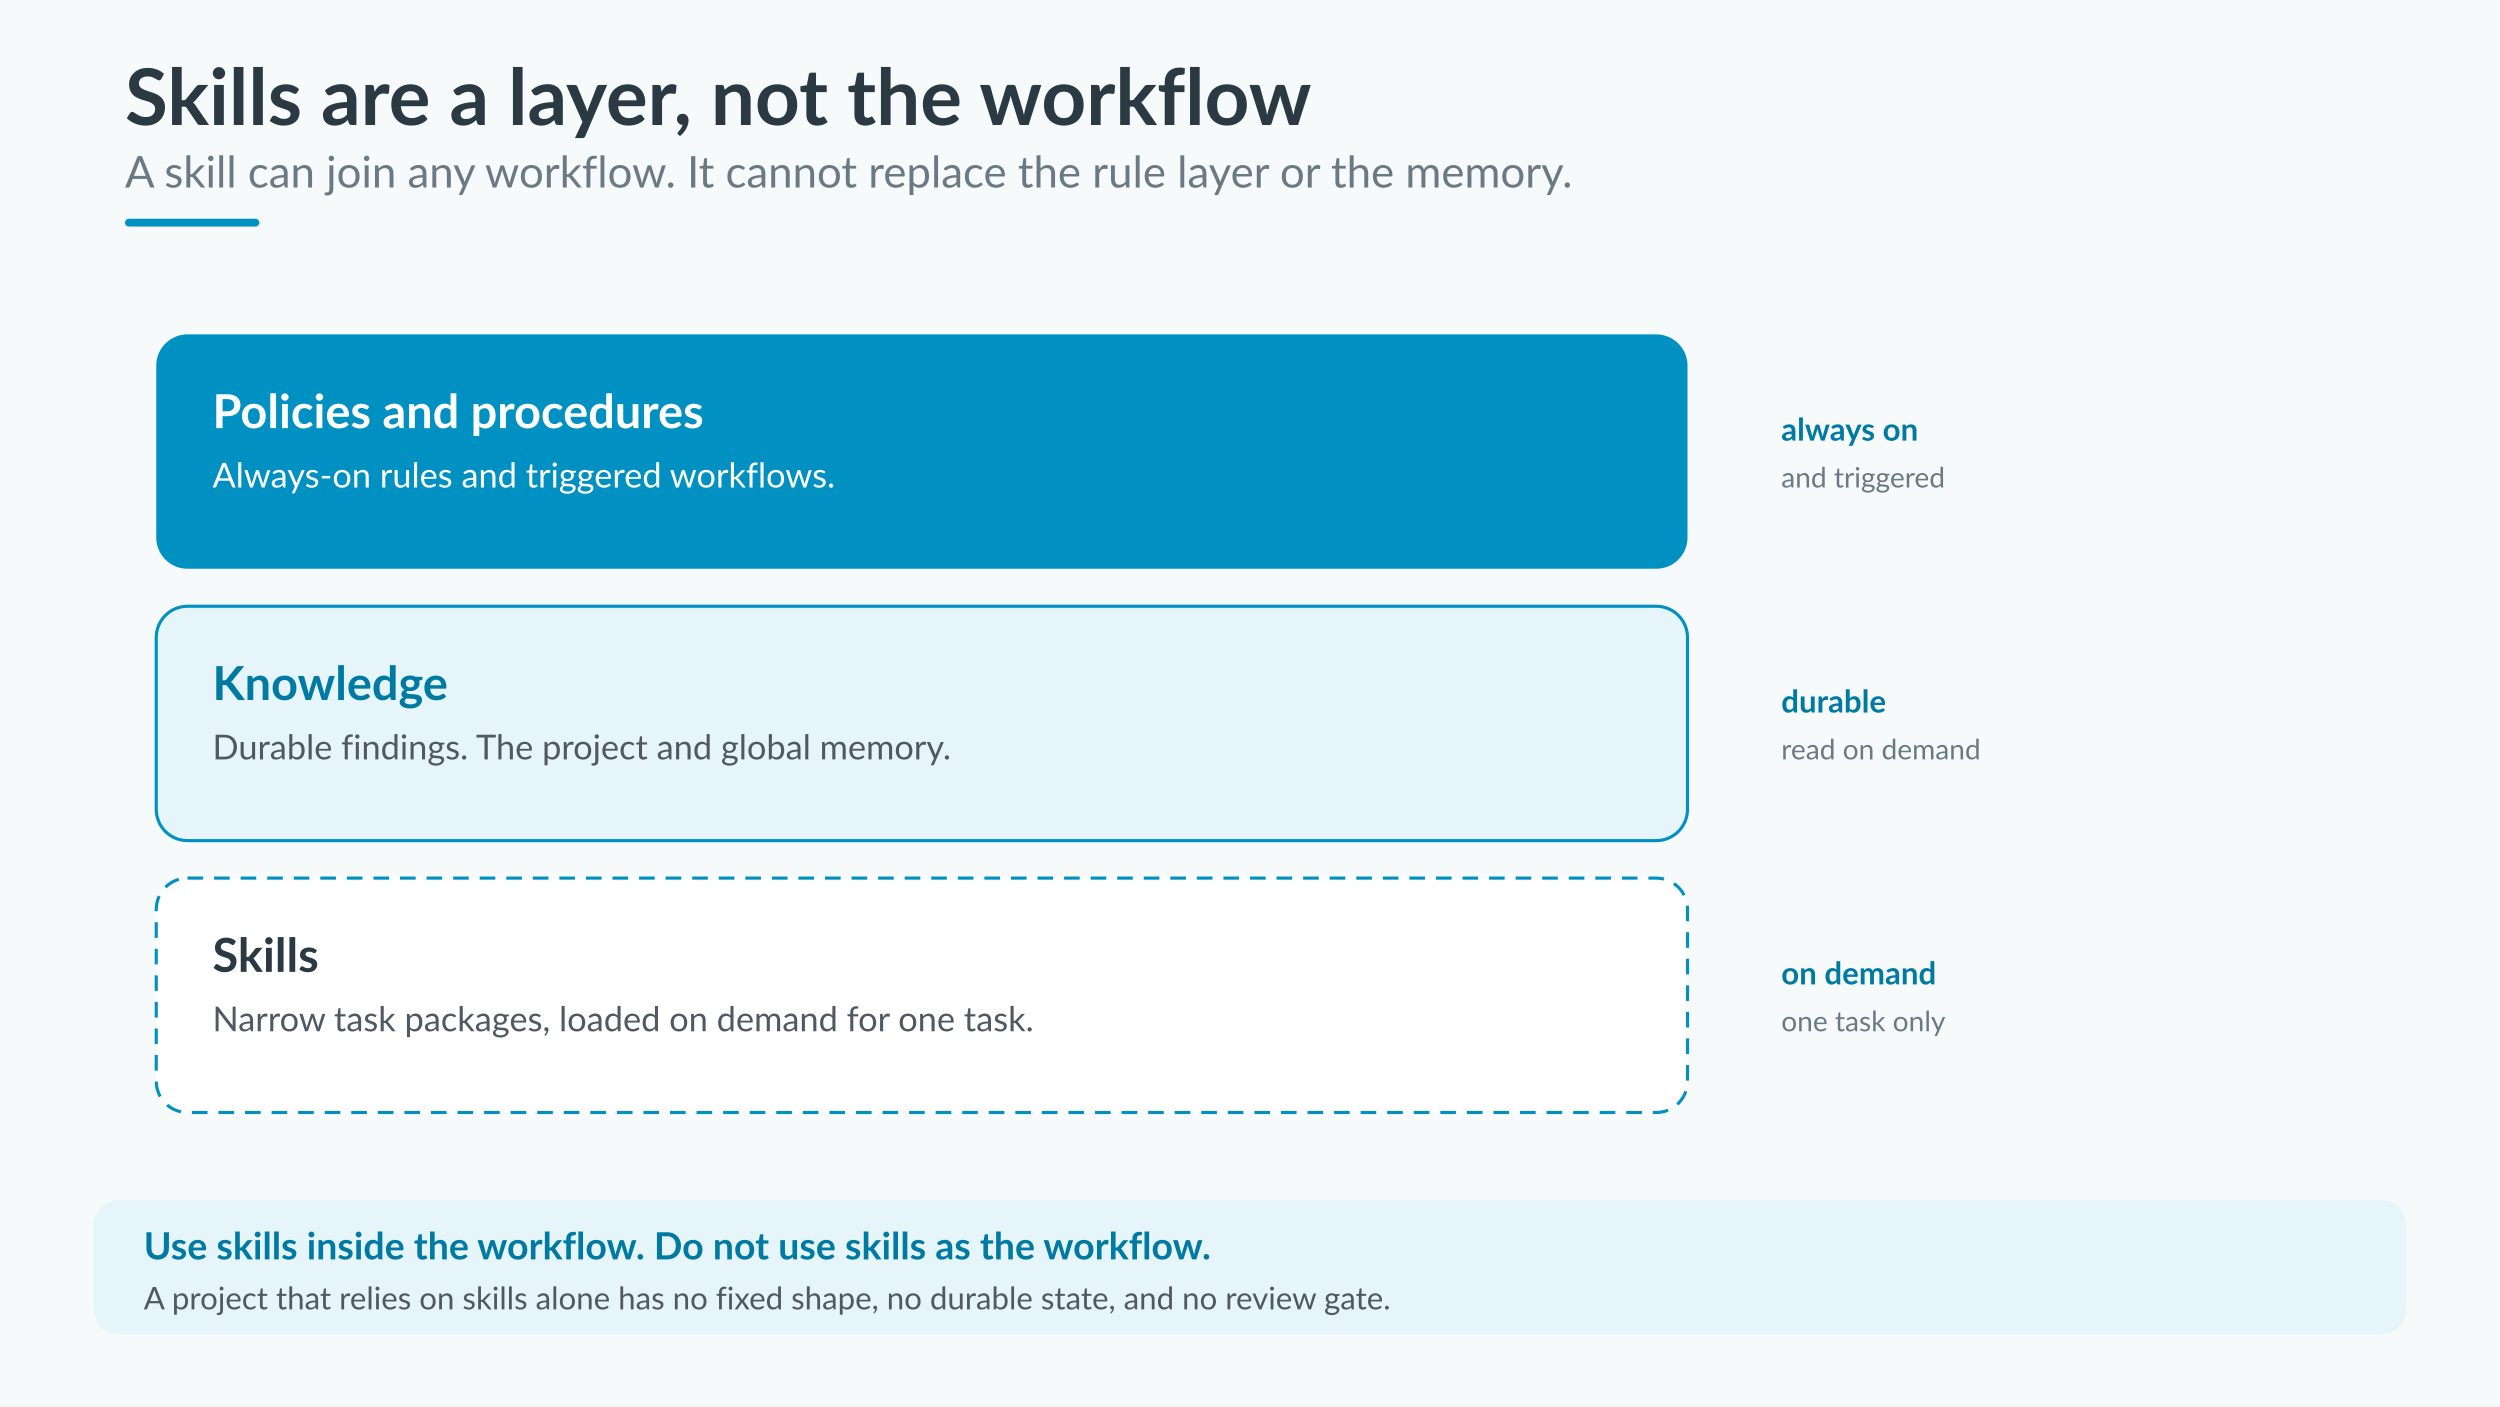
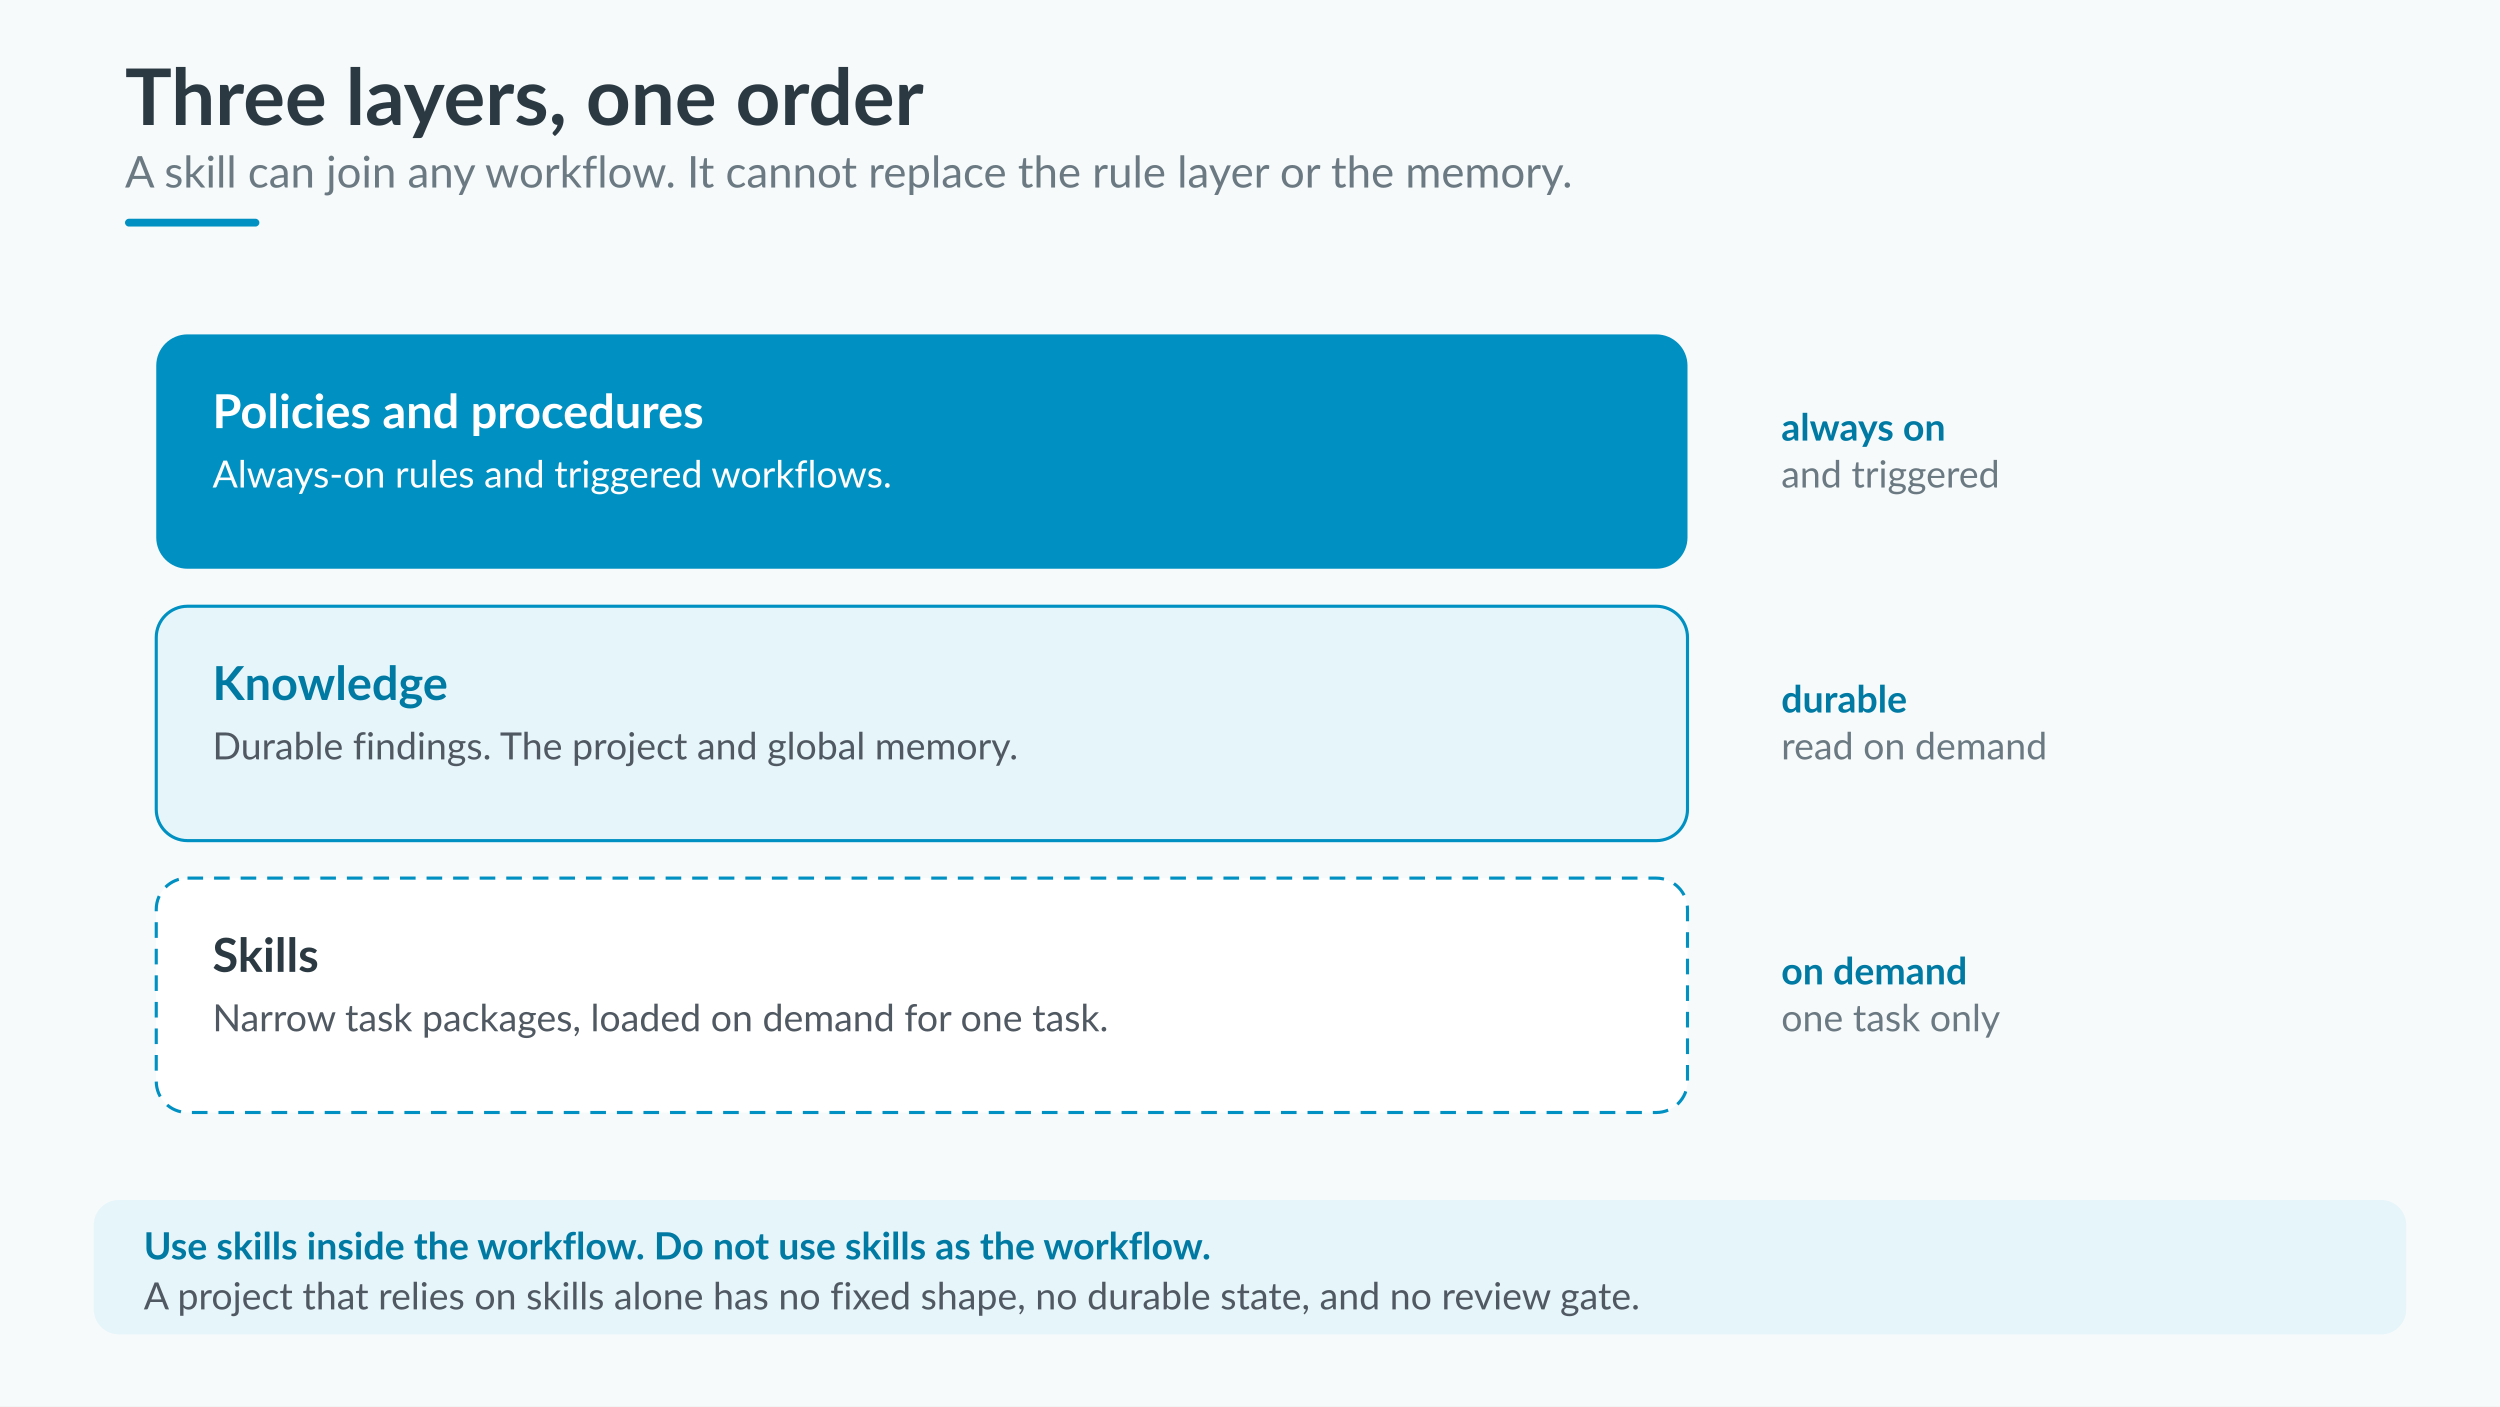
<svg xmlns="http://www.w3.org/2000/svg" viewBox="0 0 1600 900" width="1600" height="900" role="img" aria-labelledby="title desc">
  <rect width="1600" height="900" fill="#F7FAFB" />
-   <text x="80" y="80" font-family="Lato, Arial, sans-serif" font-size="50" font-weight="700" fill="#2B3A42">Skills are a layer, not the workflow</text>
+   <text x="80" y="80" font-family="Lato, Arial, sans-serif" font-size="50" font-weight="700" fill="#2B3A42">Three layers, one order</text>
  <text x="80" y="120" font-family="Lato, Arial, sans-serif" font-size="28" fill="#6B7A82">A skill can join any workflow. It cannot replace the rule layer or the memory.</text>
  <rect x="80" y="140" width="86" height="5" rx="2.5" fill="#0090C1" />
  <rect x="100" y="214" width="980" height="150" rx="20" fill="#0090C1" />
  <text x="136" y="274" font-family="Lato, Arial, sans-serif" font-size="30" font-weight="700" fill="#FFFFFF">Policies and procedures</text>
-   <text x="136" y="312" font-family="Lato, Arial, sans-serif" font-size="22" fill="#FFFFFF">Always-on rules and triggered workflows.</text>
+   <text x="136" y="312" font-family="Lato, Arial, sans-serif" font-size="24" fill="#FFFFFF">Always-on rules and triggered workflows.</text>
  <rect x="100" y="388" width="980" height="150" rx="20" fill="#E6F5FA" stroke="#0090C1" stroke-width="2" />
  <text x="136" y="448" font-family="Lato, Arial, sans-serif" font-size="30" font-weight="700" fill="#007AA3">Knowledge</text>
-   <text x="136" y="486" font-family="Lato, Arial, sans-serif" font-size="22" fill="#505962">Durable findings. The project and global memory.</text>
+   <text x="136" y="486" font-family="Lato, Arial, sans-serif" font-size="24" fill="#505962">Durable findings. The project and global memory.</text>
  <rect x="100" y="562" width="980" height="150" rx="20" fill="#FFFFFF" stroke="#0090C1" stroke-width="2" stroke-dasharray="10 7" />
  <text x="136" y="622" font-family="Lato, Arial, sans-serif" font-size="30" font-weight="700" fill="#2B3A42">Skills</text>
-   <text x="136" y="660" font-family="Lato, Arial, sans-serif" font-size="22" fill="#505962">Narrow task packages, loaded on demand for one task.</text>
-   <text x="1140" y="282" font-family="Lato, Arial, sans-serif" font-size="20" font-weight="700" fill="#007AA3">always on</text>
-   <text x="1140" y="312" font-family="Lato, Arial, sans-serif" font-size="18" fill="#6B7A82">and triggered</text>
-   <text x="1140" y="456" font-family="Lato, Arial, sans-serif" font-size="20" font-weight="700" fill="#007AA3">durable</text>
-   <text x="1140" y="486" font-family="Lato, Arial, sans-serif" font-size="18" fill="#6B7A82">read on demand</text>
-   <text x="1140" y="630" font-family="Lato, Arial, sans-serif" font-size="20" font-weight="700" fill="#007AA3">on demand</text>
-   <text x="1140" y="660" font-family="Lato, Arial, sans-serif" font-size="18" fill="#6B7A82">one task only</text>
+   <text x="136" y="660" font-family="Lato, Arial, sans-serif" font-size="24" fill="#505962">Narrow task packages, loaded on demand for one task.</text>
+   <text x="1140" y="282" font-family="Lato, Arial, sans-serif" font-size="24" font-weight="700" fill="#007AA3">always on</text>
+   <text x="1140" y="312" font-family="Lato, Arial, sans-serif" font-size="24" fill="#6B7A82">and triggered</text>
+   <text x="1140" y="456" font-family="Lato, Arial, sans-serif" font-size="24" font-weight="700" fill="#007AA3">durable</text>
+   <text x="1140" y="486" font-family="Lato, Arial, sans-serif" font-size="24" fill="#6B7A82">read on demand</text>
+   <text x="1140" y="630" font-family="Lato, Arial, sans-serif" font-size="24" font-weight="700" fill="#007AA3">on demand</text>
+   <text x="1140" y="660" font-family="Lato, Arial, sans-serif" font-size="24" fill="#6B7A82">one task only</text>
  <rect x="60" y="768" width="1480" height="86" rx="16" fill="#E6F5FA" />
  <text x="92" y="806" font-family="Lato, Arial, sans-serif" font-size="24" font-weight="700" fill="#007AA3">Use skills inside the workflow. Do not use skills as the workflow.</text>
-   <text x="92" y="838" font-family="Lato, Arial, sans-serif" font-size="20" fill="#505962">A project that relies on skills alone has no fixed shape, no durable state, and no review gate.</text>
+   <text x="92" y="838" font-family="Lato, Arial, sans-serif" font-size="24" fill="#505962">A project that relies on skills alone has no fixed shape, no durable state, and no review gate.</text>
</svg>
